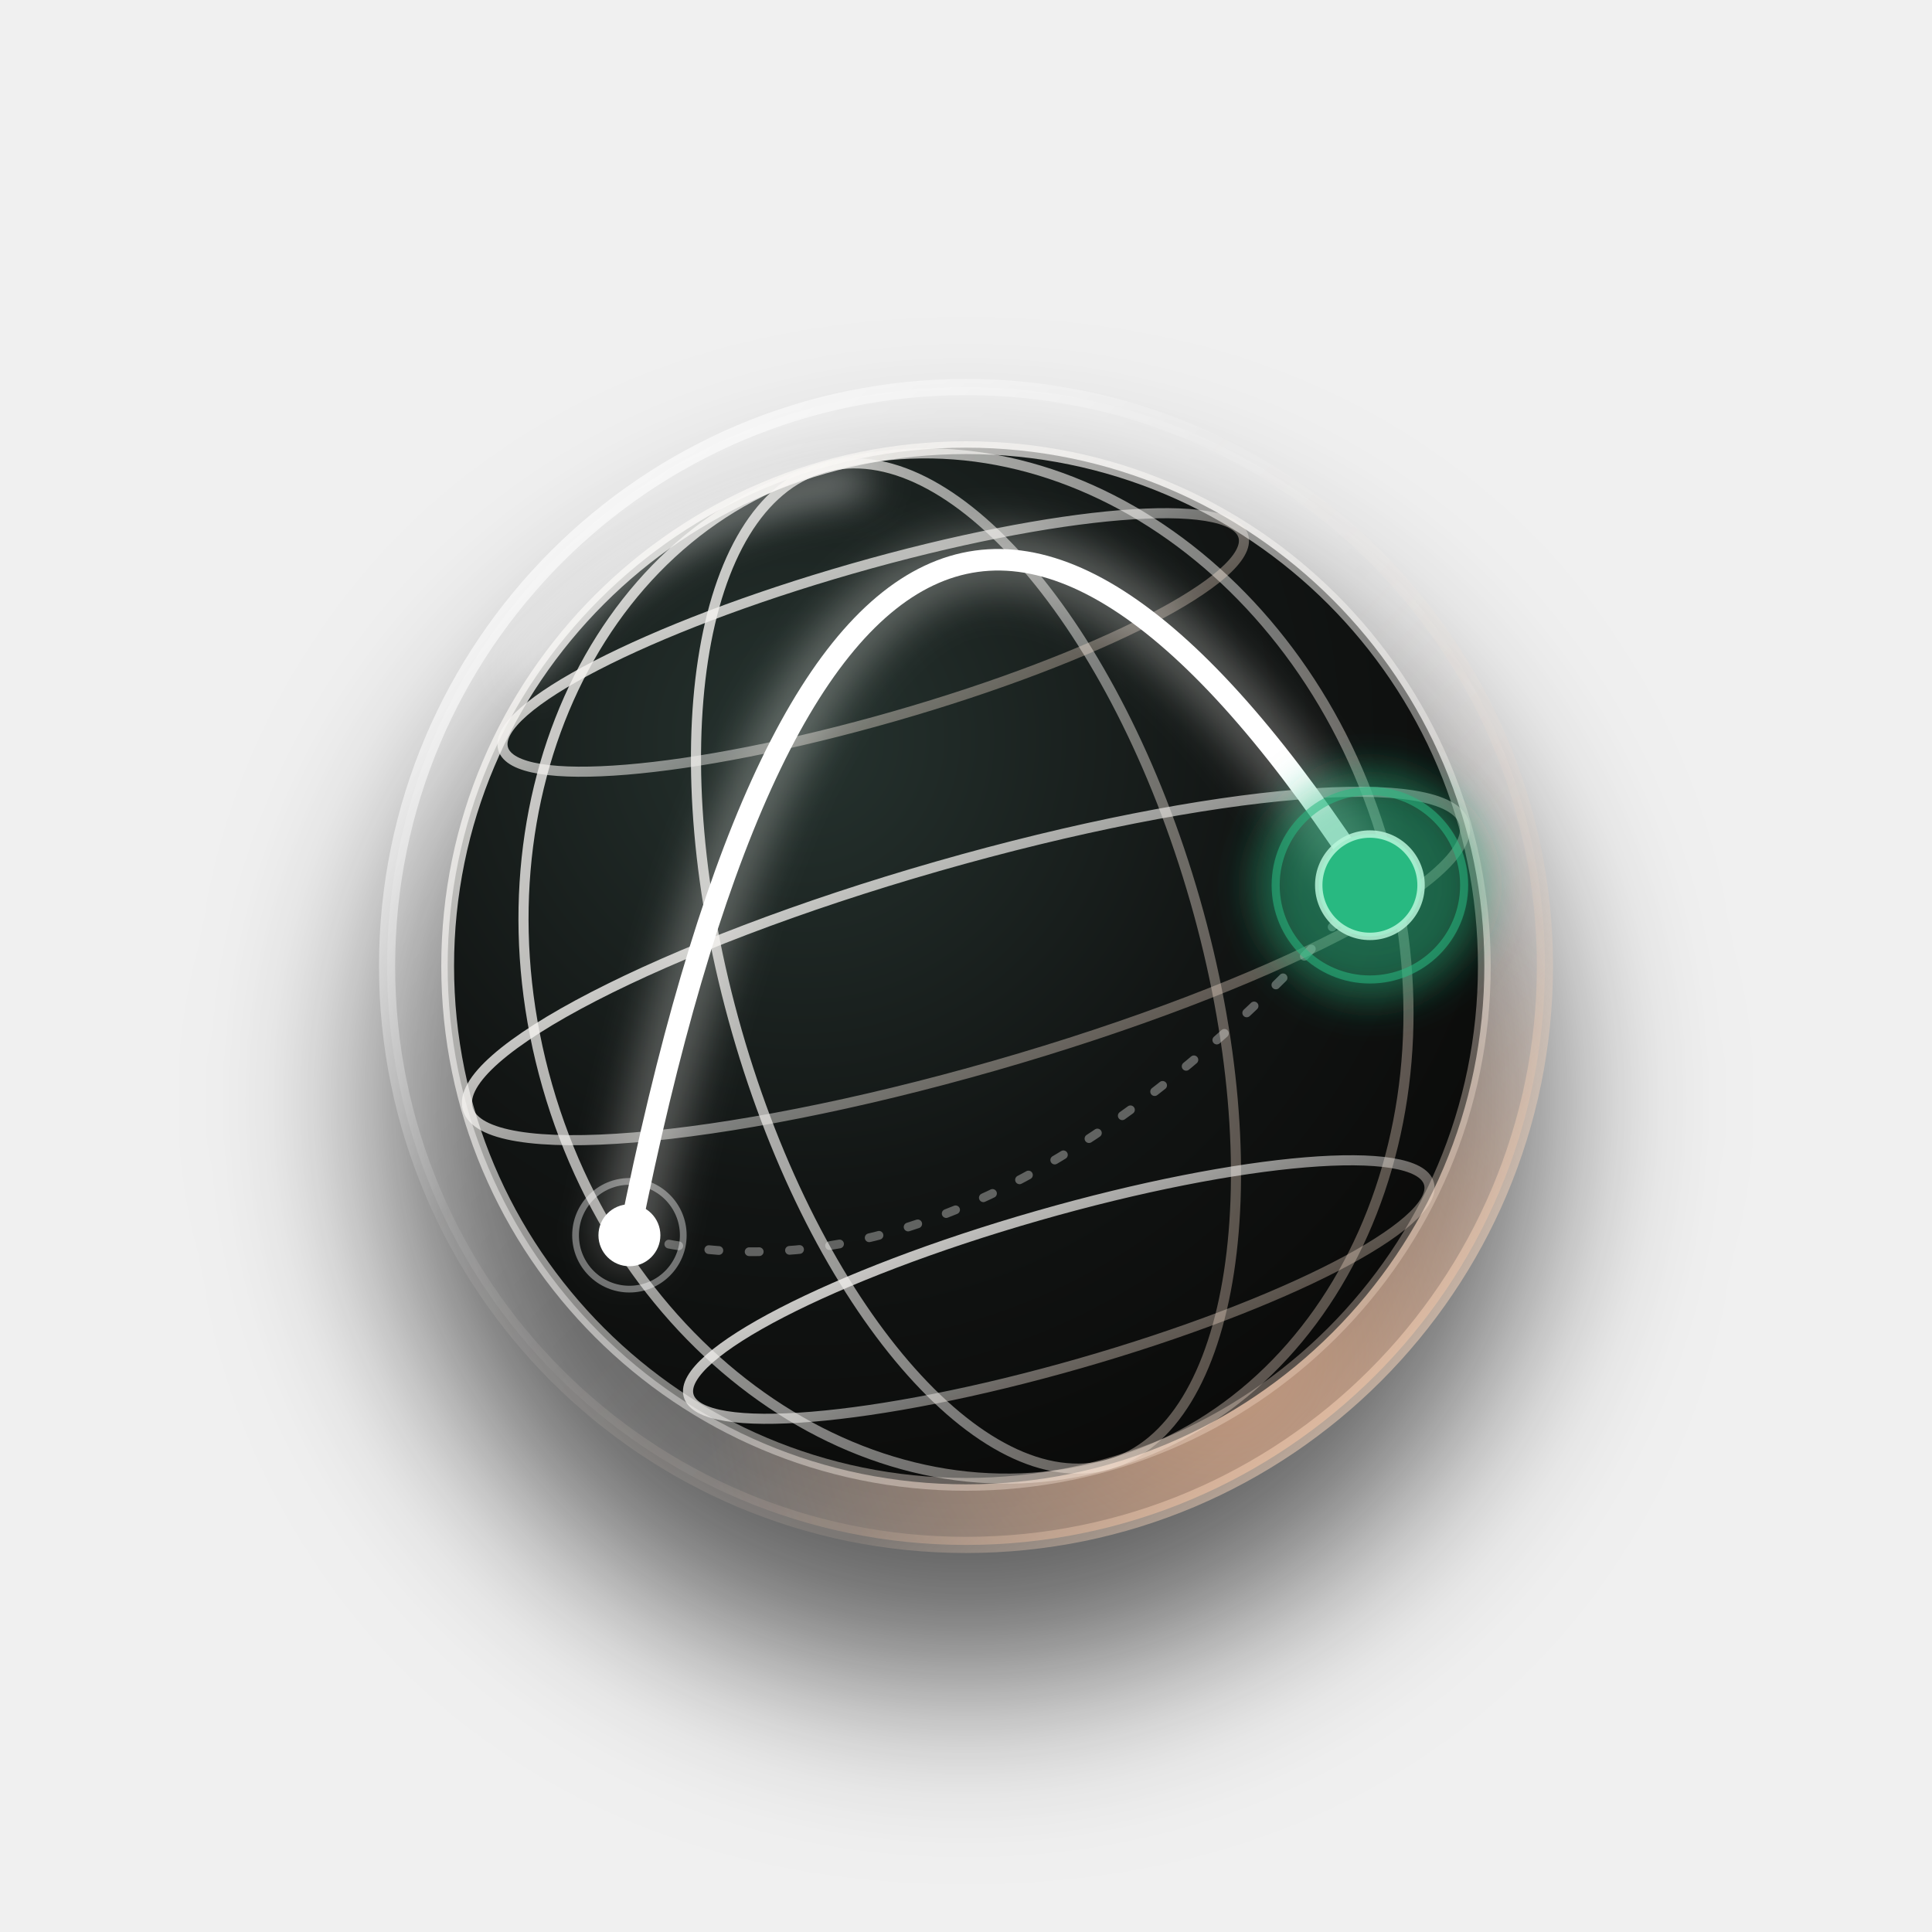
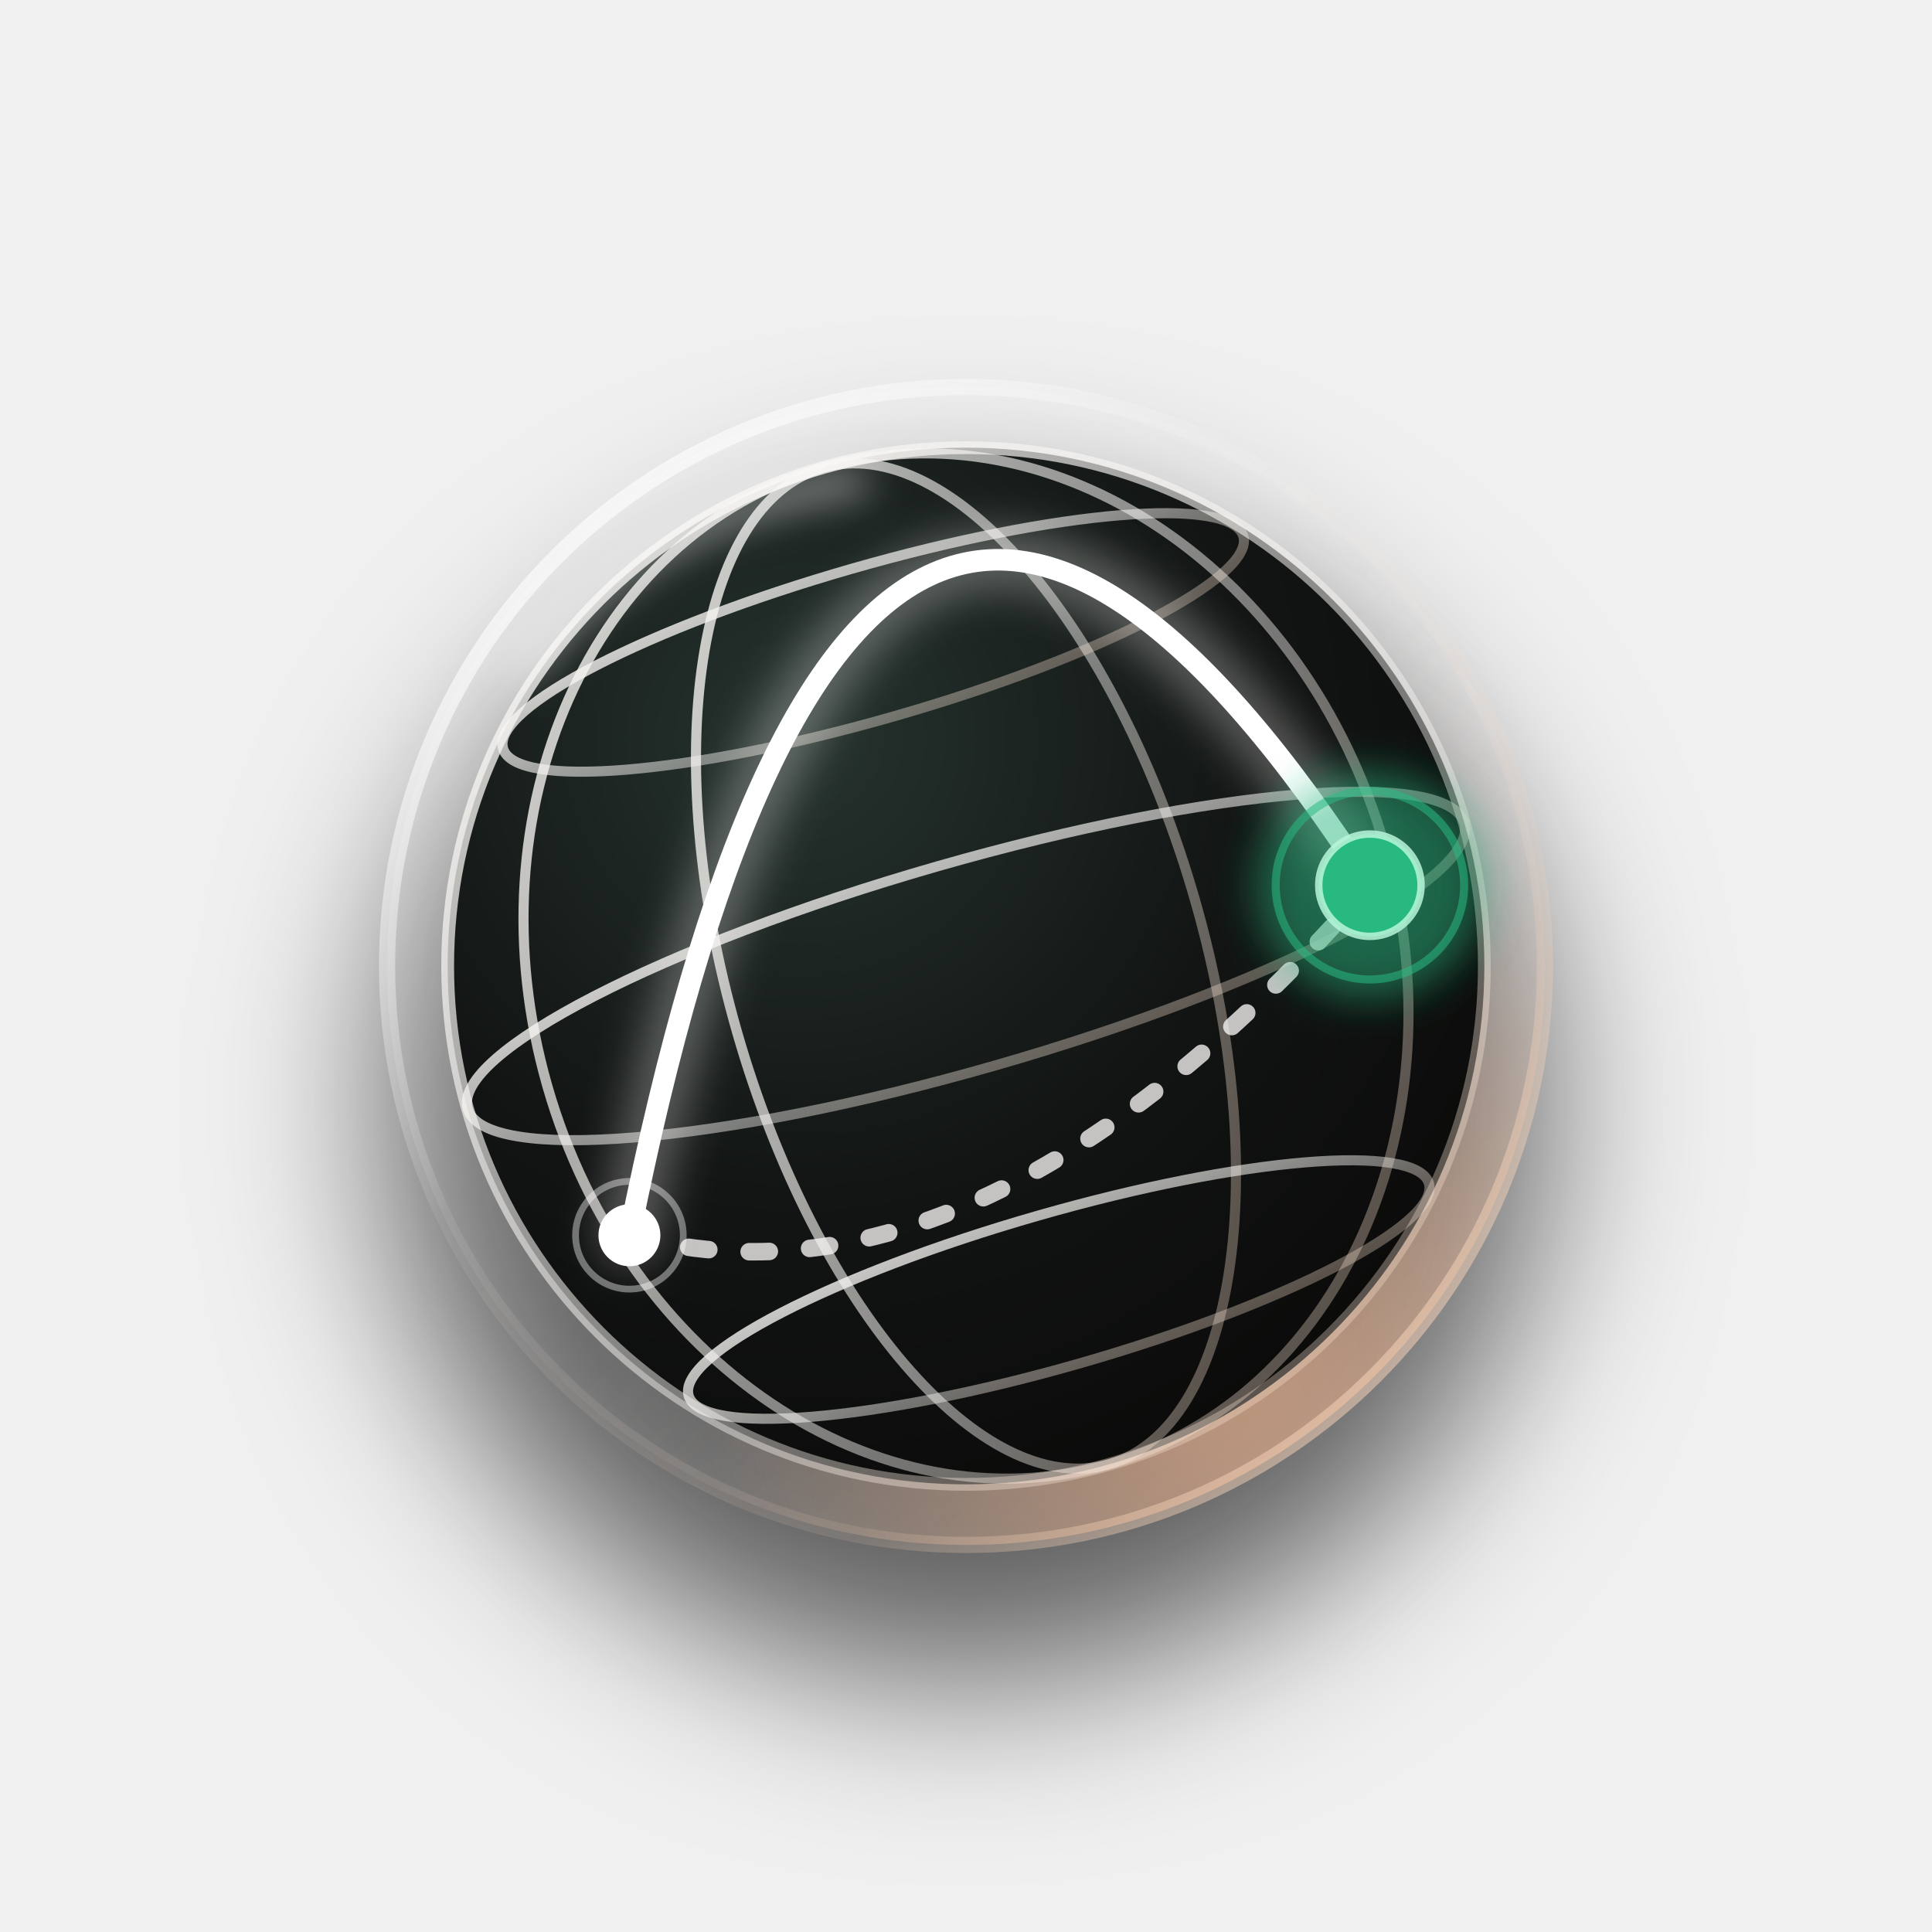
<svg xmlns="http://www.w3.org/2000/svg" viewBox="-15.5 -19.5 287 287">
  <defs>
    <clipPath id="t">
      <rect width="256" height="256" rx="56" />
    </clipPath>
    <clipPath id="lc">
      <circle cx="128" cy="124" r="86" />
    </clipPath>
    <radialGradient id="bg" cx="50%" cy="28%" r="85%">
      <stop offset="0" stop-color="#1f1c19" />
      <stop offset="1" stop-color="#0a0908" />
    </radialGradient>
    <radialGradient id="orb" cx="74%" cy="80%" r="55%">
      <stop offset="0" stop-color="#ff9254" stop-opacity=".95" />
      <stop offset=".45" stop-color="#c4553a" stop-opacity=".5" />
      <stop offset="1" stop-color="#c4553a" stop-opacity="0" />
    </radialGradient>
    <radialGradient id="teal" cx="20%" cy="18%" r="40%">
      <stop offset="0" stop-color="#4e8c99" stop-opacity=".35" />
      <stop offset="1" stop-color="#4e8c99" stop-opacity="0" />
    </radialGradient>
    <linearGradient id="gl" x1="0" y1="0" x2="1" y2="1">
      <stop offset="0" stop-color="#fff" stop-opacity=".22" />
      <stop offset=".5" stop-color="#fff" stop-opacity=".04" />
      <stop offset="1" stop-color="#ffb98c" stop-opacity=".18" />
    </linearGradient>
    <linearGradient id="rm" x1="0" y1="0" x2="1" y2="1">
      <stop offset="0" stop-color="#fff" stop-opacity=".95" />
      <stop offset=".38" stop-color="#fff" stop-opacity=".08" />
      <stop offset=".7" stop-color="#ffd9bd" stop-opacity=".12" />
      <stop offset="1" stop-color="#ffd9bd" stop-opacity=".85" />
    </linearGradient>
    <linearGradient id="ln" x1="0" y1="0" x2="1" y2="1">
      <stop offset="0" stop-color="#f7f5f2" stop-opacity=".9" />
      <stop offset=".6" stop-color="#f7f5f2" stop-opacity=".45" />
      <stop offset="1" stop-color="#ffd9bd" stop-opacity=".26" />
    </linearGradient>
    <radialGradient id="gb" cx="34%" cy="28%" r="80%">
      <stop offset="0" stop-color="#26332f" />
      <stop offset=".55" stop-color="#121514" />
      <stop offset="1" stop-color="#0a0a09" />
    </radialGradient>
    <radialGradient id="cau" cx="72%" cy="84%" r="45%">
      <stop offset="0" stop-color="#ffb98c" stop-opacity=".55" />
      <stop offset="1" stop-color="#ffb98c" stop-opacity="0" />
    </radialGradient>
    <filter id="bl" x="-60%" y="-60%" width="220%" height="220%">
      <feGaussianBlur stdDeviation="3" />
    </filter>
    <filter id="sh" x="-30%" y="-30%" width="160%" height="170%">
      <feGaussianBlur stdDeviation="13" />
    </filter>
  </defs>
  <circle cx="128" cy="144" r="86" fill="#000" opacity=".6" filter="url(#sh)" />
  <circle cx="128" cy="124" r="86" fill="url(#gl)" />
  <g clip-path="url(#lc)">
    <circle cx="128" cy="124" r="86" fill="url(#cau)" />
  </g>
  <circle cx="128" cy="124" r="77" fill="url(#gb)" />
  <g transform="rotate(-16 128 124)" fill="none" stroke="url(#ln)" stroke-width="1.5">
    <ellipse cx="128" cy="124" rx="35.4" ry="77" />
    <ellipse cx="128" cy="124" rx="64.7" ry="77" />
    <ellipse cx="128" cy="174.0" rx="57.2" ry="11.4" />
    <ellipse cx="128" cy="124.0" rx="77.0" ry="15.4" />
    <ellipse cx="128" cy="74.0" rx="57.2" ry="11.4" />
  </g>
  <circle cx="128" cy="124" r="77" fill="none" stroke="url(#ln)" stroke-width="1.9" />
-   <path d="M78 164Q130 178 188 112" fill="none" stroke="#f7f5f2" stroke-opacity=".35" stroke-width="1.3" stroke-dasharray="1.5 4.5" stroke-linecap="round" />
+   <path d="M78 164Q130 178 188 112" fill="none" stroke="#f7f5f2" stroke-opacity=".78" stroke-width="2.6" stroke-dasharray="3 6" stroke-linecap="round" />
  <path d="M78 164Q112 -6 188 112" fill="none" stroke="#f7f5f2" stroke-opacity=".3" stroke-width="9" filter="url(#bl)" stroke-linecap="round" />
  <path d="M78 164Q112 -6 188 112" fill="none" stroke="#fff" stroke-width="3.2" stroke-linecap="round" />
  <circle cx="78" cy="164" r="4.6" fill="#fff" />
  <circle cx="78" cy="164" r="8" fill="none" stroke="#fff" stroke-opacity=".4" stroke-width="1" />
  <circle cx="188" cy="112" r="17" fill="#28b981" fill-opacity=".5" filter="url(#bl)" />
  <circle cx="188" cy="112" r="14" fill="none" stroke="#28b981" stroke-opacity=".55" stroke-width="1.2" />
  <circle cx="188" cy="112" r="7.6" fill="#28b981" />
  <circle cx="188" cy="112" r="7.6" fill="none" stroke="#b8f5da" stroke-opacity=".85" stroke-width="1.1" />
  <circle cx="128" cy="124" r="86" fill="none" stroke="url(#rm)" stroke-width="2.4" />
  <path d="M62 80A74 74 0 0 1 112 52" fill="none" stroke="#fff" stroke-opacity=".7" stroke-width="3" stroke-linecap="round" filter="url(#bl)" />
</svg>
